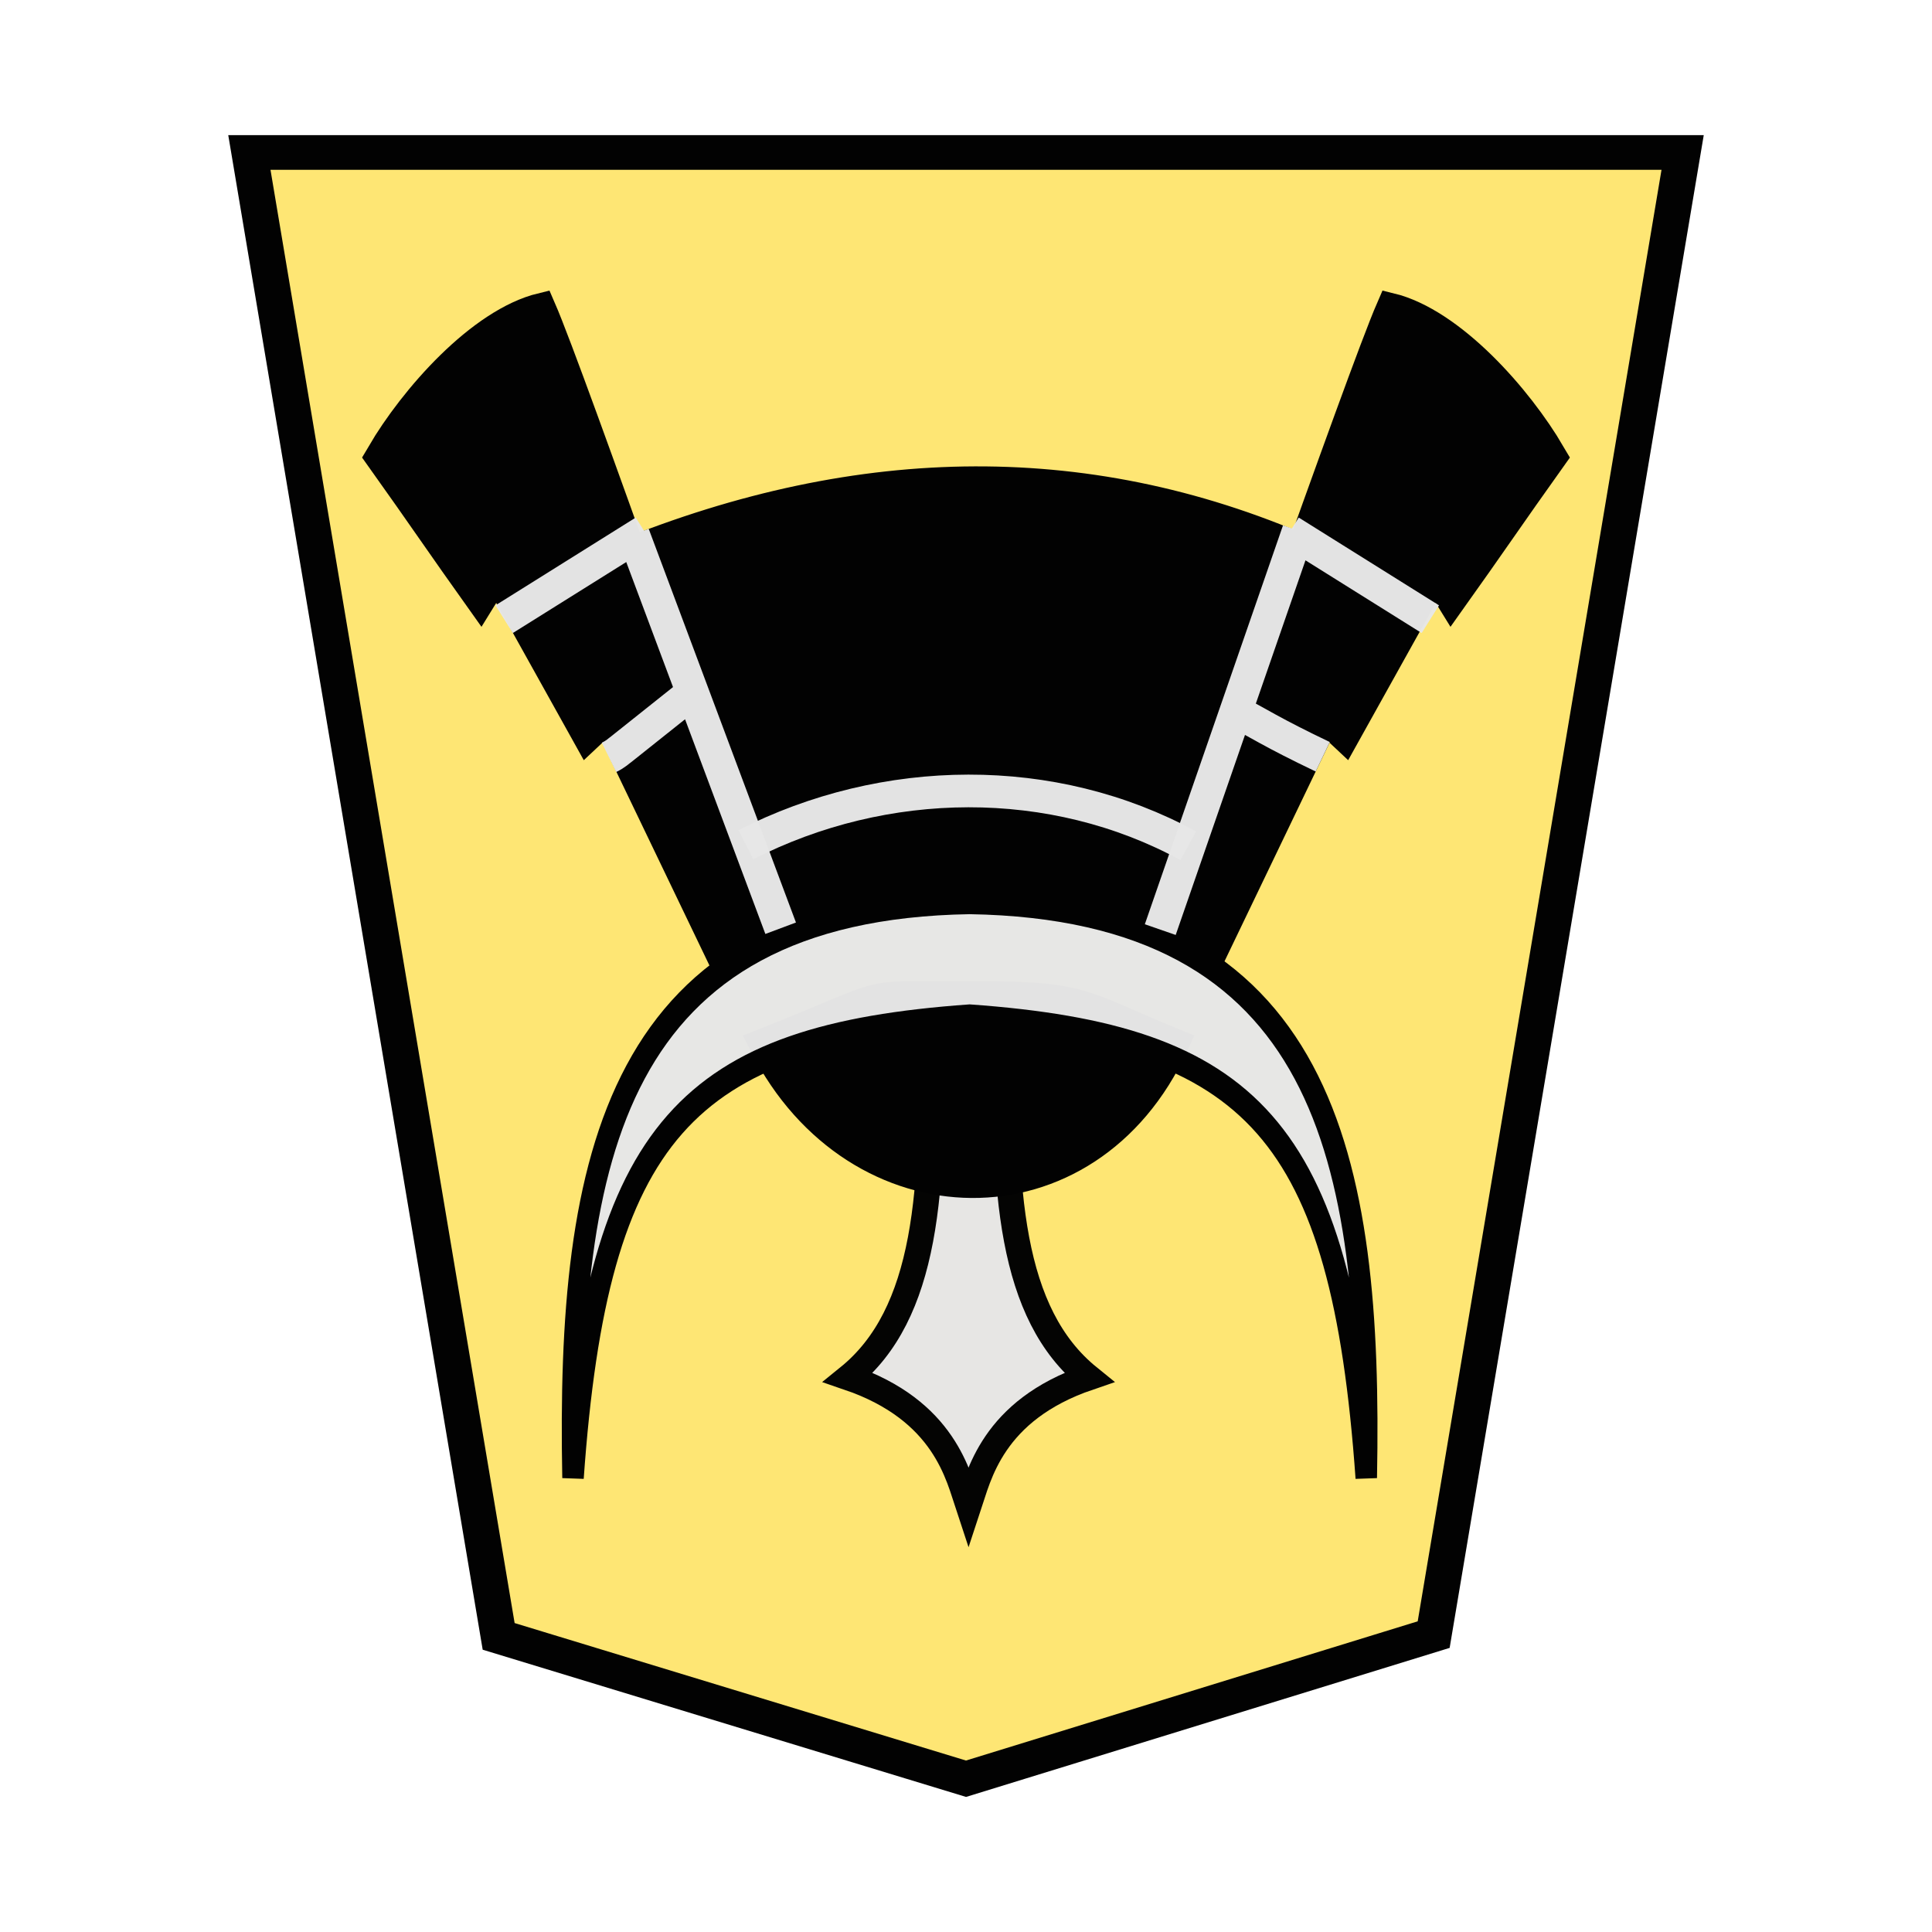
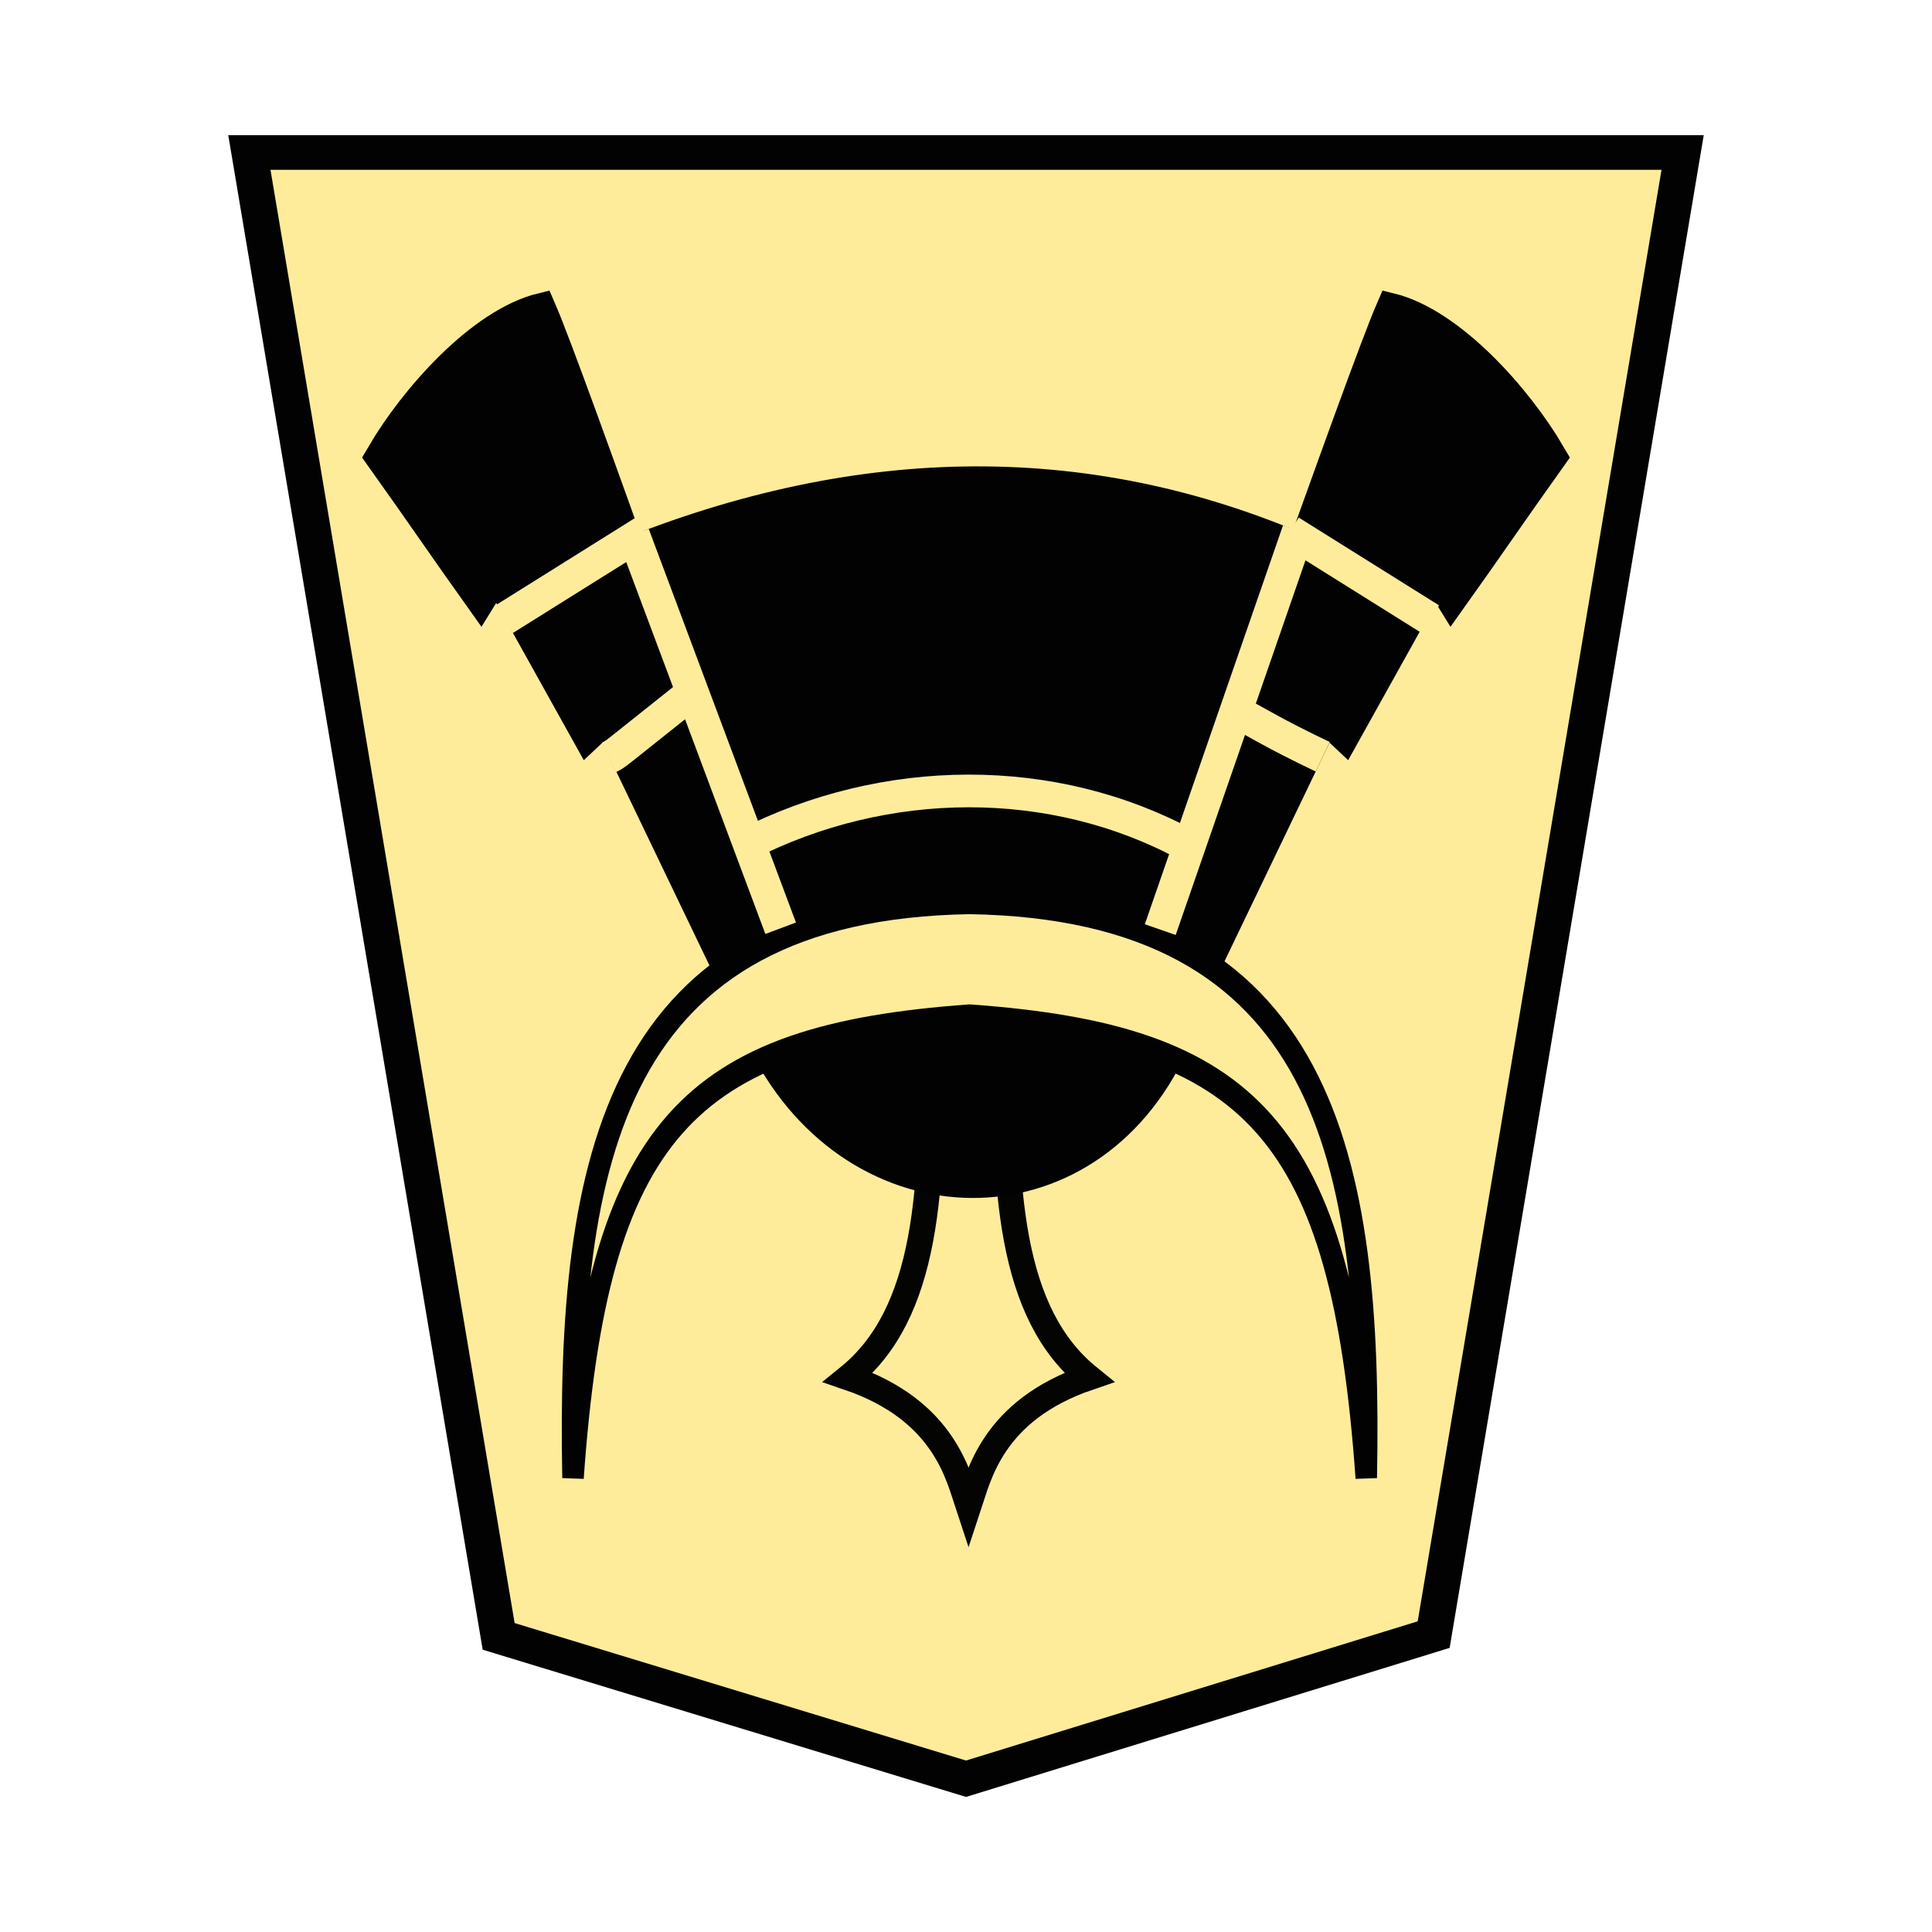
<svg xmlns="http://www.w3.org/2000/svg" width="52.157" height="52.157">
  <g opacity=".99">
-     <path d="M-10.912 7.41l-13.002 4.104-6.935 42.781H9.024l-6.926-42.73z" fill="#fee572" fill-opacity=".992" stroke="#000" transform="matrix(.9704 0 0 -.9364 36.668 54.958)" />
-     <path d="M282.83 136.555c.204-5.885-.111-10.125-2.838-12.313 3.375-1.142 3.844-3.428 4.194-4.471.35 1.043.82 3.33 4.194 4.471-2.726 2.188-3.042 6.428-2.838 12.313v0c-.479.154-.912.23-1.356.233a4.436 4.436 0 01-1.356-.233z" transform="matrix(.7741 0 0 -.78074 -193.841 134.186)" opacity=".99" fill="#e6e6e6" fill-opacity=".984" stroke="#000" stroke-width=".891" />
+     <path d="M-10.912 7.41l-13.002 4.104-6.935 42.781H9.024l-6.926-42.73z" fill="#feec99" stroke="#000" transform="matrix(.9704 0 0 -.9364 36.668 54.958)" />
+     <path d="M282.83 136.555c.204-5.885-.111-10.125-2.838-12.313 3.375-1.142 3.844-3.428 4.194-4.471.35 1.043.82 3.33 4.194 4.471-2.726 2.188-3.042 6.428-2.838 12.313v0c-.479.154-.912.23-1.356.233a4.436 4.436 0 01-1.356-.233z" transform="matrix(.7741 0 0 -.78074 -193.841 134.186)" opacity=".99" fill="#feec99" stroke="#000" stroke-width=".891" />
    <path d="M20.668 28.19c2.483 4.883 8.68 5.01 10.98 0-2.514-1.027-2.365-1.275-5.476-1.26-3.11.014-1.856-.186-5.504 1.26z" stroke="#000" stroke-width=".882" />
    <g stroke="#000">
      <path d="M16.783 15.037c6.468-2.632 12.721-2.716 18.737 0l-3.534 10.03c-3.534-1.404-8.072-1.697-11.613.08z" stroke-width=".882" />
      <path transform="matrix(.06016 0 0 -.07106 9.624 47.828)" d="M166.796 305.119l-54.464 95.975-8.754-6.962-40.59 61.712-7.283-9.989c-17.703 21.022-27.021 32.762-44.724 53.784 14.216 20.56 44.13 49.69 71.96 55.397 13.294-25.846 83.135-195.794 102.034-237.34M380.21 305.12l54.464 95.975 8.754-6.962 40.59 61.712 7.283-9.989c17.702 21.022 27.021 32.762 44.724 53.784-14.216 20.56-44.13 49.69-71.961 55.397-13.293-25.846-83.134-195.794-102.034-237.34" stroke-width="13.49" />
-       <path d="M20.135 22.805c3.752-1.915 8.287-1.967 11.946.028" fill="none" stroke="#e6e6e6" stroke-width=".882" stroke-opacity=".984" />
-       <path transform="matrix(.06016 0 0 -.07106 9.624 47.828)" d="M97.159 111.627c-2.764 121.396 18.343 216.749 177.984 218.95 159.641-2.201 180.748-97.554 177.985-218.95-11.066 132.287-51.513 167.404-177.985 175.038-126.471-7.634-166.92-42.75-177.984-175.038z" fill="#e6e6e6" fill-opacity=".984" stroke-width="9.635" />
+       <path d="M20.135 22.805c3.752-1.915 8.287-1.967 11.946.028" fill="none" stroke="#feec99" stroke-width=".882" />
+       <path transform="matrix(.06016 0 0 -.07106 9.624 47.828)" d="M97.159 111.627c-2.764 121.396 18.343 216.749 177.984 218.95 159.641-2.201 180.748-97.554 177.985-218.95-11.066 132.287-51.513 167.404-177.985 175.038-126.471-7.634-166.92-42.75-177.984-175.038z" fill="#feec99" stroke-width="9.635" />
    </g>
-     <path d="M16.441 20.446c.198-.097.256-.17.335-.224l1.966-1.566m16.967 1.774c-1.387-.663-1.692-.886-2.538-1.329M13.61 16.716l3.787-2.37m21.217 2.37l-3.787-2.37M17.1 14.432l3.975 10.627m10.248.037l3.73-10.768" fill="none" stroke="#e6e6e6" stroke-width=".882" stroke-opacity=".984" />
+     <path d="M16.441 20.446c.198-.097.256-.17.335-.224l1.966-1.566m16.967 1.774c-1.387-.663-1.692-.886-2.538-1.329M13.61 16.716l3.787-2.37m21.217 2.37l-3.787-2.37m-17.727.086l3.975 10.627m10.248.037l3.73-10.768" fill="none" stroke="#feec99" stroke-width=".882" />
  </g>
</svg>
